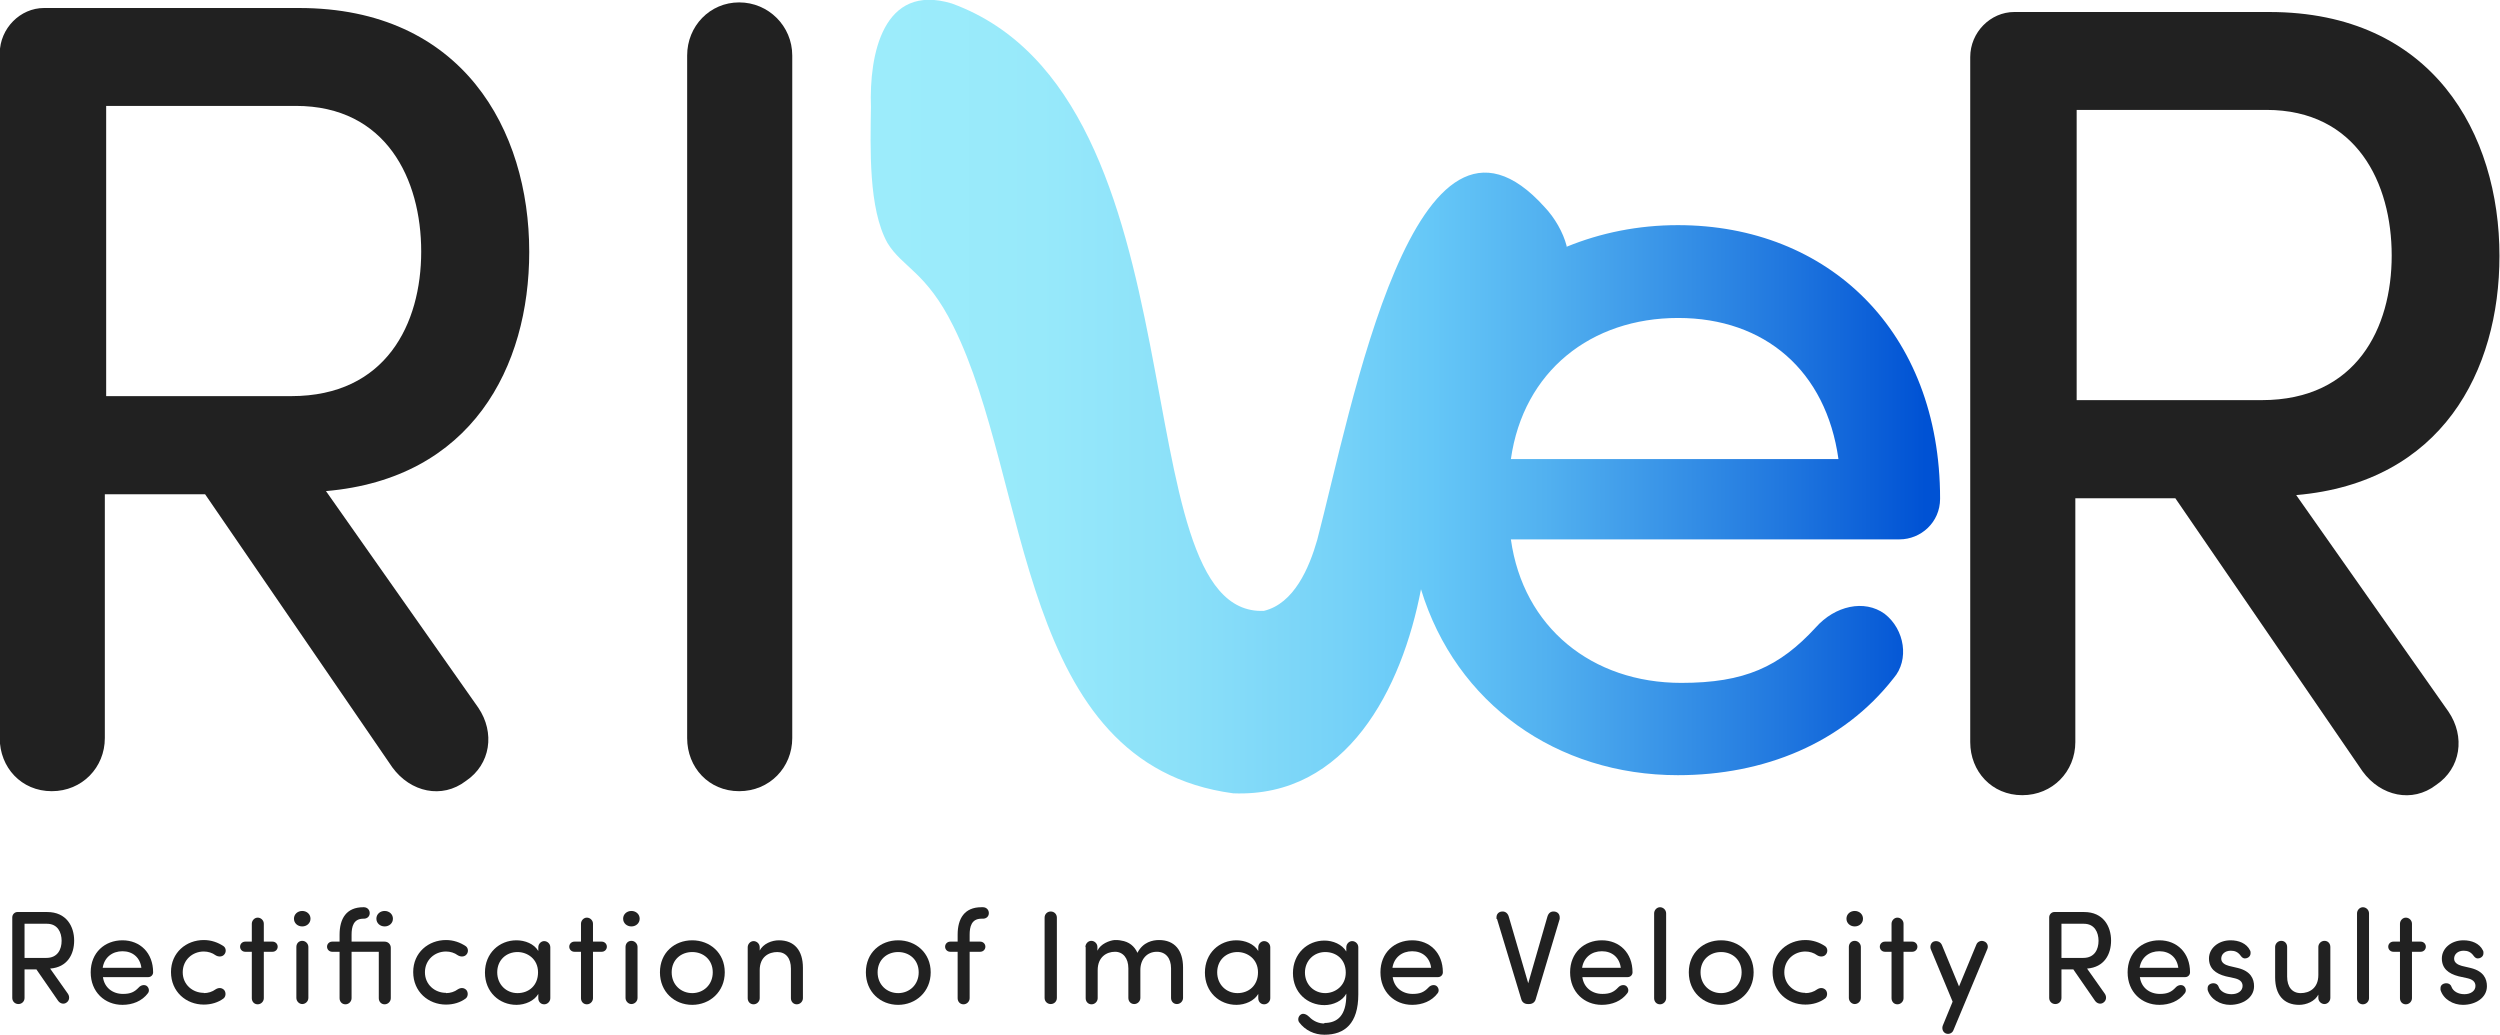
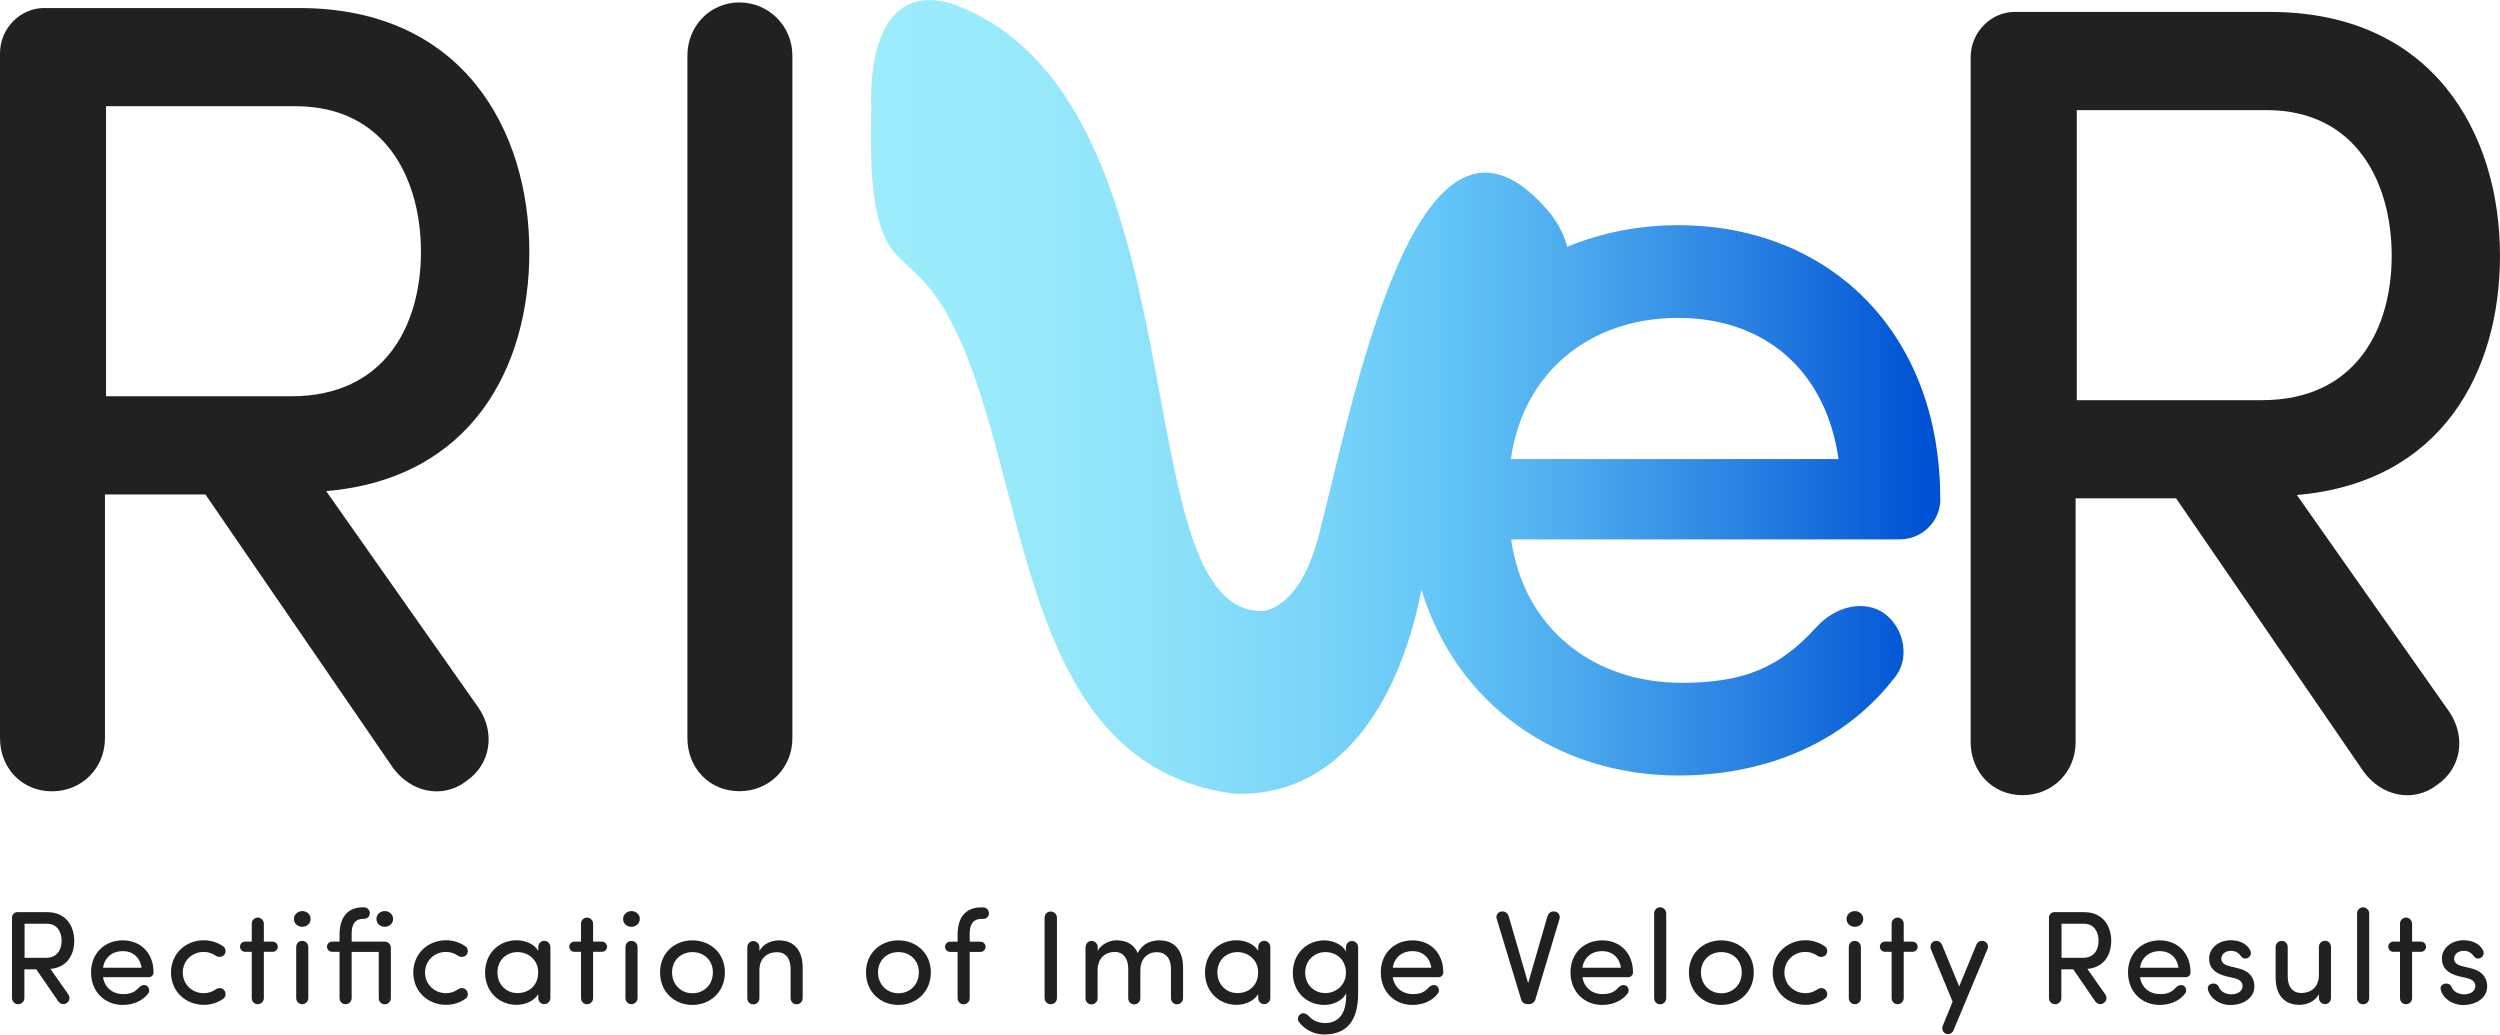
- <svg xmlns="http://www.w3.org/2000/svg" id="Layer_1" data-name="Layer 1" viewBox="0 0 93.72 38.78">
+ <svg xmlns="http://www.w3.org/2000/svg" id="Layer_1" data-name="Layer 1" viewBox="0 0 276.76 114.52">
  <defs>
    <style>
      .cls-1 {
        fill: url(#linear-gradient);
      }

      .cls-2 {
        fill: #212121;
      }
    </style>
-     <linearGradient id="linear-gradient" x1="33.62" y1="14.88" x2="72.16" y2="14.88" gradientUnits="userSpaceOnUse">
+     <linearGradient id="linear-gradient" x1="99.3" y1="43.93" x2="213.1" y2="43.93" gradientUnits="userSpaceOnUse">
      <stop offset="0" stop-color="#9cecfb" />
      <stop offset=".14" stop-color="#97e9fa" />
      <stop offset=".28" stop-color="#8be0f9" />
      <stop offset=".43" stop-color="#76d2f8" />
      <stop offset=".52" stop-color="#65c7f7" />
      <stop offset=".63" stop-color="#52b1f0" />
      <stop offset=".86" stop-color="#2178df" />
      <stop offset="1" stop-color="#0052d4" />
    </linearGradient>
  </defs>
-   <polygon points="45.4 11.3 45.4 11.3 45.4 11.3 45.4 11.3" />
-   <path class="cls-2" d="M7.7,18.53h-3.77v9.14c0,1.1-.85,1.99-1.99,1.99s-1.95-.89-1.95-1.99V1.99C0,1.06.76.3,1.65.3h9.56c6.13,0,8.63,4.57,8.63,9.14,0,4.32-2.16,8.5-7.62,8.97l5.71,8.12c.63.93.47,2.12-.47,2.75-.89.68-2.07.42-2.75-.51l-7.02-10.24ZM3.98,3.98v10.87h6.94c3.55,0,4.87-2.71,4.87-5.42s-1.31-5.46-4.7-5.46H3.98Z" />
-   <path class="cls-2" d="M29.7,27.67c0,1.1-.85,1.99-1.99,1.99s-1.95-.89-1.95-1.99V2.08c0-1.1.85-1.99,1.95-1.99s1.99.89,1.99,1.99v25.59Z" />
-   <path class="cls-2" d="M81.57,18.68h-3.77v9.14c0,1.1-.85,1.99-1.99,1.99s-1.95-.89-1.95-1.99V2.14c0-.93.76-1.69,1.65-1.69h9.56c6.13,0,8.63,4.57,8.63,9.14,0,4.32-2.16,8.5-7.62,8.97l5.71,8.12c.63.93.47,2.12-.47,2.75-.89.68-2.07.42-2.75-.51l-7.02-10.24ZM77.85,4.13v10.87h6.94c3.55,0,4.87-2.71,4.87-5.42s-1.31-5.46-4.7-5.46h-7.11Z" />
+   <polygon points="134.08 33.37 134.07 33.37 134.08 33.38 134.08 33.37" />
+   <path class="cls-2" d="M22.74,54.74h-11.12v26.99c0,3.25-2.5,5.87-5.87,5.87s-5.75-2.62-5.75-5.87V5.89C0,3.14,2.25.89,4.87.89h28.24c18.12,0,25.49,13.49,25.49,26.99,0,12.74-6.37,25.11-22.49,26.49l16.87,23.99c1.87,2.75,1.37,6.25-1.37,8.12-2.62,2-6.12,1.25-8.12-1.5l-20.74-30.23ZM11.74,11.76v32.11h20.49c10.49,0,14.37-8,14.37-15.99s-3.87-16.12-13.87-16.12H11.74Z" />
+   <path class="cls-2" d="M87.72,81.72c0,3.25-2.5,5.87-5.87,5.87s-5.75-2.62-5.75-5.87V6.14c0-3.25,2.5-5.87,5.75-5.87s5.87,2.62,5.87,5.87v75.59Z" />
+   <path class="cls-2" d="M240.9,55.17h-11.12v26.99c0,3.25-2.5,5.87-5.87,5.87s-5.75-2.62-5.75-5.87V6.32c0-2.75,2.25-5,4.87-5h28.24c18.12,0,25.49,13.49,25.49,26.99,0,12.74-6.37,25.11-22.49,26.49l16.87,23.99c1.87,2.75,1.37,6.25-1.37,8.12-2.62,2-6.12,1.25-8.12-1.5l-20.74-30.23ZM229.91,12.19v32.11h20.49c10.49,0,14.37-8,14.37-15.99s-3.87-16.12-13.87-16.12h-20.99Z" />
  <g>
-     <path class="cls-2" d="M1.36,36.34h-.44v1.07c0,.13-.1.23-.23.23s-.23-.1-.23-.23v-3.02c0-.11.09-.2.19-.2h1.12c.72,0,1.01.54,1.01,1.07,0,.51-.25,1-.9,1.05l.67.95c.07.11.05.25-.05.32-.1.08-.24.05-.32-.06l-.83-1.2ZM.92,34.63v1.28h.82c.42,0,.57-.32.57-.64s-.15-.64-.55-.64h-.84Z" />
-     <path class="cls-2" d="M5.57,36.63h-1.71c.05.39.36.63.75.63.28,0,.43-.07.59-.24.08-.09.21-.12.3-.06.09.07.11.2.04.28-.22.29-.57.43-.95.43-.66,0-1.19-.48-1.19-1.22s.53-1.2,1.19-1.2,1.15.47,1.15,1.2c0,.1-.08.18-.18.18ZM5.3,36.28c-.05-.39-.33-.62-.71-.62s-.68.23-.74.62h1.44Z" />
-     <path class="cls-2" d="M7.64,37.23c.16,0,.32-.05.44-.14.11-.07.23-.07.32.02.08.09.07.25-.02.32-.2.15-.46.23-.74.23-.66,0-1.23-.48-1.23-1.22,0-.73.57-1.2,1.23-1.2.28,0,.53.09.74.23.1.07.11.23.02.32-.07.08-.21.09-.32.02-.12-.09-.28-.14-.44-.14-.42,0-.79.31-.79.78,0,.46.37.77.79.77Z" />
-     <path class="cls-2" d="M9.19,35.68c-.1,0-.19-.08-.19-.19s.09-.19.19-.19h.25v-.67c0-.12.1-.23.22-.23s.23.1.23.23v.67h.33c.1,0,.19.08.19.19s-.09.19-.19.19h-.33v1.74c0,.12-.1.23-.23.23s-.22-.1-.22-.23v-1.74h-.25Z" />
-     <path class="cls-2" d="M11.33,34.15c.17,0,.31.12.31.29s-.14.29-.31.29-.31-.12-.31-.29.14-.29.31-.29ZM11.56,35.5c0-.12-.1-.23-.23-.23s-.22.1-.22.23v1.91c0,.12.1.23.22.23s.23-.1.23-.23v-1.91Z" />
-     <path class="cls-2" d="M13.18,35.68v1.74c0,.12-.1.23-.23.23s-.22-.1-.22-.23v-1.74h-.28c-.1,0-.19-.08-.19-.19s.09-.19.19-.19h.28v-.26c0-.61.26-1.03.89-1.03h.02c.12,0,.22.09.22.22s-.1.21-.22.21h-.02c-.37,0-.44.3-.44.6v.26h1.24c.13,0,.23.1.23.23v1.89c0,.12-.1.23-.23.23s-.22-.1-.22-.23v-1.74h-1.01ZM14.42,34.15c.17,0,.31.12.31.29s-.14.29-.31.29-.31-.12-.31-.29.14-.29.31-.29Z" />
-     <path class="cls-2" d="M16.72,37.23c.16,0,.32-.05.44-.14.11-.07.23-.07.32.02.08.09.07.25-.02.32-.2.15-.46.23-.74.23-.66,0-1.23-.48-1.23-1.22,0-.73.57-1.2,1.23-1.2.28,0,.53.09.74.23.1.07.11.23.02.32-.07.08-.21.09-.32.02-.12-.09-.28-.14-.44-.14-.42,0-.79.31-.79.78,0,.46.37.77.79.77Z" />
-     <path class="cls-2" d="M20.18,37.26c-.15.26-.49.41-.82.41-.64,0-1.18-.48-1.18-1.21s.54-1.21,1.18-1.21c.32,0,.66.13.82.4v-.14c0-.12.1-.23.22-.23s.23.1.23.23v1.91c0,.12-.1.23-.23.23s-.22-.1-.22-.23v-.15ZM19.4,35.69c-.42,0-.76.3-.76.76s.34.78.76.78.77-.28.77-.78-.4-.76-.77-.76Z" />
-     <path class="cls-2" d="M21.53,35.68c-.1,0-.19-.08-.19-.19s.09-.19.19-.19h.25v-.67c0-.12.1-.23.22-.23s.23.1.23.23v.67h.33c.1,0,.19.08.19.19s-.09.19-.19.19h-.33v1.74c0,.12-.1.23-.23.23s-.22-.1-.22-.23v-1.74h-.25Z" />
-     <path class="cls-2" d="M23.67,34.15c.17,0,.31.12.31.29s-.14.29-.31.29-.31-.12-.31-.29.14-.29.31-.29ZM23.9,35.5c0-.12-.1-.23-.23-.23s-.22.1-.22.23v1.91c0,.12.1.23.22.23s.23-.1.23-.23v-1.91Z" />
-     <path class="cls-2" d="M24.74,36.45c0-.74.55-1.2,1.21-1.2s1.22.47,1.22,1.2-.56,1.22-1.22,1.22-1.21-.48-1.21-1.22ZM26.72,36.45c0-.47-.35-.76-.77-.76s-.77.29-.77.76.35.78.77.78.77-.31.77-.78Z" />
-     <path class="cls-2" d="M28.47,35.65c.14-.28.47-.4.73-.4.58,0,.9.38.9,1.03v1.14c0,.12-.1.23-.23.23s-.22-.1-.22-.23v-1.11c0-.39-.19-.62-.51-.62s-.66.18-.66.68v1.05c0,.12-.1.23-.23.23s-.22-.1-.22-.23v-1.91c0-.12.1-.23.22-.23s.23.1.23.23v.14Z" />
-     <path class="cls-2" d="M32.46,36.45c0-.74.55-1.2,1.21-1.2s1.22.47,1.22,1.2-.56,1.22-1.22,1.22-1.21-.48-1.21-1.22ZM34.44,36.45c0-.47-.35-.76-.77-.76s-.77.29-.77.76.35.78.77.78.77-.31.77-.78Z" />
-     <path class="cls-2" d="M36.35,37.42c0,.12-.1.23-.23.23s-.22-.1-.22-.23v-1.74h-.28c-.1,0-.19-.08-.19-.19s.09-.19.19-.19h.28v-.26c0-.61.26-1.03.89-1.03h.06c.12,0,.22.09.22.22s-.1.21-.22.21h-.06c-.37,0-.44.3-.44.6v.26h.4c.1,0,.19.08.19.19s-.09.19-.19.19h-.4v1.74Z" />
-     <path class="cls-2" d="M39.62,37.41c0,.13-.1.23-.23.23s-.23-.1-.23-.23v-3.01c0-.13.1-.23.23-.23s.23.1.23.23v3.01Z" />
-     <path class="cls-2" d="M40.69,35.5c0-.12.1-.23.22-.23s.23.1.23.23v.14c.12-.26.45-.38.64-.4.09,0,.17,0,.25.02.29.04.5.21.61.46.21-.41.58-.48.81-.48.58,0,.9.38.9,1.03v1.14c0,.12-.1.23-.23.23s-.22-.1-.22-.23v-1.11c0-.38-.2-.62-.53-.62-.38,0-.62.29-.62.68v1.05c0,.12-.1.23-.23.23s-.22-.1-.22-.23v-1.11c0-.38-.2-.62-.5-.62-.32,0-.65.2-.65.69v1.05c0,.12-.1.23-.23.23s-.22-.1-.22-.23v-1.91Z" />
-     <path class="cls-2" d="M47.17,37.26c-.15.26-.49.41-.82.41-.64,0-1.18-.48-1.18-1.21s.54-1.21,1.18-1.21c.32,0,.66.13.82.4v-.14c0-.12.1-.23.22-.23s.23.1.23.23v1.91c0,.12-.1.23-.23.23s-.22-.1-.22-.23v-.15ZM46.39,35.69c-.42,0-.76.3-.76.76s.34.78.76.78.77-.28.77-.78-.4-.76-.77-.76Z" />
-     <path class="cls-2" d="M49.64,38.35c.5,0,.83-.28.83-1.05,0-.02,0-.03,0-.05-.14.27-.49.43-.82.43-.64,0-1.18-.47-1.18-1.2s.54-1.22,1.18-1.22c.32,0,.66.14.82.41v-.16c0-.12.1-.23.22-.23s.23.1.23.23v1.77c0,1.09-.51,1.51-1.27,1.51-.37,0-.72-.16-.95-.47-.06-.09-.03-.23.07-.29.09-.06.22,0,.31.09.15.16.36.25.57.25ZM49.68,35.69c-.42,0-.76.32-.76.77s.34.77.76.77c.37,0,.77-.27.77-.77s-.36-.77-.77-.77Z" />
-     <path class="cls-2" d="M53.92,36.63h-1.71c.05.39.36.63.75.63.28,0,.43-.07.59-.24.08-.09.21-.12.3-.06.09.07.11.2.04.28-.22.29-.57.43-.95.43-.66,0-1.19-.48-1.19-1.22s.53-1.2,1.19-1.2,1.15.47,1.15,1.2c0,.1-.08.18-.18.18ZM53.65,36.28c-.05-.39-.33-.62-.71-.62s-.68.23-.74.62h1.44Z" />
-     <path class="cls-2" d="M56.1,34.45s0-.04,0-.06c0-.12.08-.22.23-.22.1,0,.19.06.23.19l.73,2.5.72-2.5c.04-.13.12-.19.23-.19.14,0,.23.09.23.22,0,.02,0,.04,0,.06l-.9,3.01c-.03.11-.12.18-.25.18h-.04c-.13,0-.22-.07-.25-.18l-.91-3.01Z" />
-     <path class="cls-2" d="M61.03,36.63h-1.71c.05.39.36.63.75.63.28,0,.43-.07.59-.24.08-.09.21-.12.3-.06.09.07.11.2.04.28-.22.29-.57.43-.95.43-.66,0-1.19-.48-1.19-1.22s.53-1.2,1.19-1.2,1.15.47,1.15,1.2c0,.1-.08.18-.18.18ZM60.76,36.28c-.05-.39-.33-.62-.71-.62s-.68.23-.74.62h1.44Z" />
-     <path class="cls-2" d="M62.46,37.42c0,.12-.1.23-.23.23s-.22-.1-.22-.23v-3.18c0-.12.1-.23.22-.23s.23.1.23.23v3.18Z" />
-     <path class="cls-2" d="M63.31,36.45c0-.74.55-1.2,1.21-1.2s1.22.47,1.22,1.2-.56,1.22-1.22,1.22-1.21-.48-1.21-1.22ZM65.29,36.45c0-.47-.35-.76-.77-.76s-.77.29-.77.76.35.78.77.78.77-.31.77-.78Z" />
-     <path class="cls-2" d="M67.68,37.23c.16,0,.32-.05.44-.14.11-.07.23-.07.32.02.08.09.07.25-.02.32-.2.15-.46.23-.74.23-.66,0-1.23-.48-1.23-1.22,0-.73.57-1.2,1.23-1.2.28,0,.53.09.74.23.1.07.11.23.02.32-.07.08-.21.09-.32.02-.12-.09-.28-.14-.44-.14-.42,0-.79.31-.79.78,0,.46.37.77.79.77Z" />
-     <path class="cls-2" d="M69.53,34.15c.17,0,.31.12.31.29s-.14.29-.31.29-.31-.12-.31-.29.14-.29.31-.29ZM69.76,35.5c0-.12-.1-.23-.23-.23s-.22.1-.22.23v1.91c0,.12.1.23.22.23s.23-.1.23-.23v-1.91Z" />
-     <path class="cls-2" d="M70.66,35.68c-.1,0-.19-.08-.19-.19s.09-.19.19-.19h.25v-.67c0-.12.1-.23.22-.23s.23.1.23.23v.67h.33c.1,0,.19.08.19.19s-.09.19-.19.19h-.33v1.74c0,.12-.1.23-.23.23s-.22-.1-.22-.23v-1.74h-.25Z" />
-     <path class="cls-2" d="M73.44,36.98l.65-1.57c.04-.11.18-.17.29-.12.12.04.17.18.12.29l-1.27,3.04c-.04.11-.17.17-.29.12-.11-.05-.15-.18-.11-.29l.37-.9-.82-1.97c-.04-.11.01-.26.13-.29.12-.03.24.02.29.14l.64,1.55Z" />
-     <path class="cls-2" d="M77.72,36.34h-.44v1.07c0,.13-.1.23-.23.23s-.23-.1-.23-.23v-3.02c0-.11.09-.2.19-.2h1.12c.72,0,1.01.54,1.01,1.07,0,.51-.25,1-.9,1.05l.67.95c.07.11.05.25-.05.32-.1.08-.24.05-.32-.06l-.83-1.2ZM77.28,34.63v1.28h.82c.42,0,.57-.32.57-.64s-.15-.64-.55-.64h-.84Z" />
-     <path class="cls-2" d="M81.93,36.63h-1.71c.05.39.36.63.75.63.28,0,.43-.07.59-.24.08-.09.21-.12.3-.06.09.07.11.2.04.28-.22.29-.57.43-.95.43-.66,0-1.19-.48-1.19-1.22s.53-1.2,1.19-1.2,1.15.47,1.15,1.2c0,.1-.08.18-.18.18ZM81.66,36.28c-.05-.39-.33-.62-.71-.62s-.68.23-.74.62h1.44Z" />
-     <path class="cls-2" d="M83.66,37.27c.23,0,.41-.12.41-.31,0-.17-.13-.25-.31-.29l-.32-.07c-.39-.1-.63-.3-.63-.67s.34-.68.81-.68c.3,0,.6.11.73.38.02.03.02.07.02.1,0,.15-.14.2-.21.2-.06,0-.11-.03-.16-.1-.1-.14-.22-.19-.37-.19-.22,0-.36.13-.36.3,0,.15.14.23.29.27l.34.08c.48.12.6.41.6.68,0,.43-.42.7-.9.7-.36,0-.73-.2-.84-.56,0-.02,0-.05,0-.07,0-.12.11-.18.22-.18.08,0,.16.04.19.13.06.17.25.28.48.28Z" />
-     <path class="cls-2" d="M86.92,37.27c-.14.28-.47.4-.73.4-.58,0-.9-.38-.9-1.03v-1.14c0-.12.1-.23.23-.23s.22.1.22.23v1.11c0,.39.19.62.51.62s.66-.18.66-.68v-1.05c0-.12.1-.23.23-.23s.22.1.22.23v1.91c0,.12-.1.23-.22.23s-.23-.1-.23-.23v-.14Z" />
-     <path class="cls-2" d="M88.81,37.42c0,.12-.1.23-.23.23s-.22-.1-.22-.23v-3.18c0-.12.1-.23.22-.23s.23.1.23.23v3.18Z" />
-     <path class="cls-2" d="M89.72,35.68c-.1,0-.19-.08-.19-.19s.09-.19.19-.19h.25v-.67c0-.12.1-.23.22-.23s.23.1.23.23v.67h.33c.1,0,.19.08.19.19s-.09.19-.19.19h-.33v1.74c0,.12-.1.23-.23.23s-.22-.1-.22-.23v-1.74h-.25Z" />
-     <path class="cls-2" d="M92.39,37.27c.23,0,.41-.12.41-.31,0-.17-.13-.25-.31-.29l-.32-.07c-.39-.1-.63-.3-.63-.67s.34-.68.81-.68c.3,0,.6.11.73.38.02.03.02.07.02.1,0,.15-.14.2-.21.2-.06,0-.11-.03-.16-.1-.1-.14-.22-.19-.37-.19-.22,0-.36.13-.36.3,0,.15.14.23.29.27l.34.08c.48.12.6.41.6.68,0,.43-.42.7-.9.7-.36,0-.73-.2-.84-.56,0-.02,0-.05,0-.07,0-.12.11-.18.22-.18.08,0,.16.04.19.13.06.17.25.28.48.28Z" />
+     <path class="cls-2" d="M4.01,107.31h-1.31v3.17c0,.38-.29.69-.69.69s-.68-.31-.68-.69v-8.91c0-.32.26-.59.57-.59h3.32c2.13,0,3,1.59,3,3.17,0,1.5-.75,2.95-2.64,3.11l1.98,2.82c.22.32.16.73-.16.95-.31.23-.72.15-.95-.18l-2.44-3.55ZM2.72,102.26v3.77h2.41c1.23,0,1.69-.94,1.69-1.88s-.46-1.89-1.63-1.89h-2.47Z" />
+     <path class="cls-2" d="M16.46,108.18h-5.05c.16,1.15,1.06,1.87,2.22,1.87.82,0,1.28-.21,1.75-.72.25-.28.63-.37.9-.18.26.21.32.6.12.84-.66.85-1.69,1.26-2.81,1.26-1.95,0-3.51-1.42-3.51-3.6s1.56-3.55,3.51-3.55,3.41,1.38,3.41,3.55c0,.31-.25.53-.53.53ZM15.67,107.13c-.16-1.15-.98-1.84-2.09-1.84s-2.01.69-2.17,1.84h4.26Z" />
+     <path class="cls-2" d="M22.55,109.95c.49,0,.94-.15,1.31-.41.32-.21.69-.22.94.06.25.28.22.75-.07.95-.6.44-1.35.69-2.17.69-1.95,0-3.63-1.42-3.63-3.6.02-2.14,1.69-3.55,3.63-3.55.82,0,1.56.26,2.17.69.29.21.32.68.07.95-.22.23-.63.28-.94.06-.37-.26-.82-.41-1.31-.41-1.23,0-2.32.92-2.32,2.31.03,1.35,1.1,2.26,2.32,2.26Z" />
+     <path class="cls-2" d="M27.14,105.37c-.31,0-.57-.25-.57-.57s.26-.56.57-.56h.73v-1.98c0-.37.29-.68.66-.68s.68.31.68.68v1.98h.97c.31,0,.57.25.57.57s-.26.56-.57.56h-.97v5.12c0,.37-.29.68-.68.68s-.66-.31-.66-.68v-5.12h-.73Z" />
+     <path class="cls-2" d="M33.46,100.86c.51,0,.93.37.93.87s-.41.87-.93.87-.92-.37-.92-.87.43-.87.92-.87ZM34.13,104.84c0-.37-.29-.68-.68-.68s-.66.31-.66.68v5.65c0,.37.29.68.66.68s.68-.31.68-.68v-5.65Z" />
+     <path class="cls-2" d="M38.93,105.37v5.12c0,.37-.29.68-.68.68s-.66-.31-.66-.68v-5.12h-.82c-.31,0-.57-.25-.57-.57s.26-.56.57-.56h.82v-.76c0-1.81.78-3.04,2.63-3.04h.07c.35,0,.65.28.65.65s-.29.63-.65.63h-.07c-1.1,0-1.31.88-1.29,1.76v.76h3.66c.38,0,.68.31.68.68v5.58c0,.37-.29.68-.68.68s-.66-.31-.66-.68v-5.12h-3ZM42.59,100.86c.51,0,.93.37.93.87s-.41.87-.93.87-.92-.37-.92-.87.43-.87.92-.87Z" />
+     <path class="cls-2" d="M49.37,109.95c.49,0,.94-.15,1.31-.41.32-.21.69-.22.94.06.25.28.22.75-.07.95-.6.44-1.35.69-2.17.69-1.95,0-3.63-1.42-3.63-3.6.02-2.14,1.69-3.55,3.63-3.55.82,0,1.56.26,2.17.69.29.21.32.68.07.95-.22.23-.63.28-.94.06-.37-.26-.82-.41-1.31-.41-1.23,0-2.32.92-2.32,2.31.03,1.35,1.1,2.26,2.32,2.26Z" />
+     <path class="cls-2" d="M59.59,110.04c-.45.78-1.45,1.2-2.41,1.2-1.88,0-3.48-1.41-3.48-3.58s1.6-3.57,3.48-3.57c.95,0,1.95.4,2.41,1.17v-.43c0-.37.29-.68.66-.68s.68.31.68.68v5.65c0,.37-.29.68-.68.68s-.66-.31-.66-.68v-.45ZM57.3,105.4c-1.23,0-2.23.88-2.23,2.25s1,2.29,2.23,2.29,2.28-.84,2.28-2.29-1.17-2.25-2.28-2.25Z" />
+     <path class="cls-2" d="M63.59,105.37c-.31,0-.57-.25-.57-.57s.26-.56.57-.56h.73v-1.98c0-.37.29-.68.66-.68s.68.31.68.68v1.98h.97c.31,0,.57.25.57.57s-.26.56-.57.56h-.97v5.12c0,.37-.29.68-.68.68s-.66-.31-.66-.68v-5.12h-.73Z" />
+     <path class="cls-2" d="M69.9,100.86c.51,0,.93.37.93.87s-.41.87-.93.87-.92-.37-.92-.87.43-.87.92-.87ZM70.58,104.84c0-.37-.29-.68-.68-.68s-.66.31-.66.68v5.65c0,.37.29.68.66.68s.68-.31.68-.68v-5.65Z" />
+     <path class="cls-2" d="M73.07,107.65c0-2.17,1.63-3.55,3.58-3.55s3.6,1.38,3.6,3.55-1.64,3.6-3.6,3.6-3.58-1.42-3.58-3.6ZM78.92,107.65c0-1.38-1.03-2.25-2.26-2.25s-2.26.87-2.26,2.25,1.03,2.31,2.26,2.31,2.26-.91,2.26-2.31Z" />
+     <path class="cls-2" d="M84.08,105.27c.41-.82,1.4-1.17,2.14-1.17,1.7,0,2.64,1.12,2.64,3.04v3.36c0,.37-.29.68-.68.68s-.66-.31-.66-.68v-3.27c0-1.15-.57-1.82-1.51-1.82s-1.94.54-1.94,2v3.1c0,.37-.29.68-.68.68s-.66-.31-.66-.68v-5.65c0-.37.29-.68.66-.68s.68.31.68.68v.43Z" />
+     <path class="cls-2" d="M95.87,107.65c0-2.17,1.63-3.55,3.58-3.55s3.6,1.38,3.6,3.55-1.64,3.6-3.6,3.6-3.58-1.42-3.58-3.6ZM101.72,107.65c0-1.38-1.03-2.25-2.26-2.25s-2.26.87-2.26,2.25,1.03,2.31,2.26,2.31,2.26-.91,2.26-2.31Z" />
+     <path class="cls-2" d="M107.35,110.5c0,.37-.29.68-.68.68s-.66-.31-.66-.68v-5.12h-.82c-.31,0-.57-.25-.57-.57s.26-.56.57-.56h.82v-.76c0-1.81.78-3.04,2.63-3.04h.19c.35,0,.65.28.65.65s-.29.63-.65.63h-.19c-1.1,0-1.31.88-1.29,1.76v.76h1.19c.31,0,.57.25.57.57s-.26.56-.57.56h-1.19v5.12Z" />
+     <path class="cls-2" d="M117.01,110.48c0,.38-.29.69-.69.69s-.68-.31-.68-.69v-8.88c0-.38.29-.69.68-.69s.69.31.69.69v8.88Z" />
+     <path class="cls-2" d="M120.18,104.84c0-.37.29-.68.66-.68s.68.31.68.68v.43c.37-.76,1.34-1.13,1.89-1.17.26-.01.51,0,.75.04.87.13,1.47.62,1.79,1.37.63-1.22,1.7-1.41,2.38-1.41,1.72,0,2.64,1.12,2.64,3.04v3.36c0,.37-.29.68-.68.68s-.66-.31-.66-.68v-3.27c0-1.13-.59-1.82-1.57-1.82-1.13-.01-1.82.85-1.82,2v3.1c0,.37-.29.68-.68.68s-.66-.31-.66-.68v-3.29c0-1.13-.59-1.84-1.48-1.84-.95,0-1.91.59-1.91,2.03v3.1c0,.37-.29.68-.68.68s-.66-.31-.66-.68v-5.65Z" />
+     <path class="cls-2" d="M139.29,110.04c-.45.78-1.45,1.2-2.41,1.2-1.88,0-3.48-1.41-3.48-3.58s1.6-3.57,3.48-3.57c.95,0,1.95.4,2.41,1.17v-.43c0-.37.29-.68.66-.68s.68.31.68.68v5.65c0,.37-.29.68-.68.68s-.66-.31-.66-.68v-.45ZM137,105.4c-1.23,0-2.23.88-2.23,2.25s1,2.29,2.23,2.29,2.28-.84,2.28-2.29-1.17-2.25-2.28-2.25Z" />
+     <path class="cls-2" d="M146.59,113.26c1.48,0,2.44-.84,2.44-3.11,0-.06,0-.1-.02-.16-.41.81-1.45,1.26-2.41,1.26-1.88,0-3.48-1.38-3.48-3.55s1.6-3.6,3.48-3.6c.95,0,1.95.43,2.41,1.22v-.47c0-.37.29-.68.66-.68s.68.31.68.68v5.21c-.02,3.23-1.5,4.46-3.76,4.46-1.09,0-2.11-.49-2.81-1.4-.19-.28-.09-.69.22-.87.28-.18.65-.03.91.26.44.49,1.07.73,1.67.73ZM146.72,105.4c-1.23,0-2.23.94-2.23,2.28s1,2.26,2.23,2.26c1.1,0,2.28-.81,2.28-2.26s-1.06-2.28-2.28-2.28Z" />
+     <path class="cls-2" d="M159.24,108.18h-5.05c.16,1.15,1.06,1.87,2.22,1.87.82,0,1.28-.21,1.75-.72.25-.28.63-.37.9-.18.26.21.32.6.12.84-.66.85-1.69,1.26-2.81,1.26-1.95,0-3.51-1.42-3.51-3.6s1.56-3.55,3.51-3.55,3.41,1.38,3.41,3.55c0,.31-.25.53-.53.53ZM158.45,107.13c-.16-1.15-.98-1.84-2.09-1.84s-2.01.69-2.17,1.84h4.26Z" />
+     <path class="cls-2" d="M165.69,101.74c-.01-.06-.03-.13-.03-.19,0-.37.25-.65.68-.65.31,0,.57.18.69.57l2.14,7.37,2.13-7.37c.12-.4.37-.57.69-.57.43,0,.68.28.68.65,0,.06-.01.13-.03.19l-2.66,8.88c-.1.32-.35.54-.73.54h-.13c-.4,0-.65-.22-.73-.54l-2.69-8.88Z" />
+     <path class="cls-2" d="M180.24,108.18h-5.05c.16,1.15,1.06,1.87,2.22,1.87.82,0,1.28-.21,1.75-.72.25-.28.63-.37.9-.18.26.21.32.6.12.84-.66.85-1.69,1.26-2.81,1.26-1.95,0-3.51-1.42-3.51-3.6s1.56-3.55,3.51-3.55,3.41,1.38,3.41,3.55c0,.31-.25.53-.53.53ZM179.44,107.13c-.16-1.15-.98-1.84-2.09-1.84s-2.01.69-2.17,1.84h4.26Z" />
+     <path class="cls-2" d="M184.46,110.5c0,.37-.29.68-.68.68s-.66-.31-.66-.68v-9.38c0-.37.29-.68.66-.68s.68.31.68.68v9.38Z" />
+     <path class="cls-2" d="M186.97,107.65c0-2.17,1.63-3.55,3.58-3.55s3.6,1.38,3.6,3.55-1.64,3.6-3.6,3.6-3.58-1.42-3.58-3.6ZM192.82,107.65c0-1.38-1.03-2.25-2.26-2.25s-2.26.87-2.26,2.25,1.03,2.31,2.26,2.31,2.26-.91,2.26-2.31Z" />
+     <path class="cls-2" d="M199.86,109.95c.49,0,.94-.15,1.31-.41.32-.21.69-.22.94.06.25.28.22.75-.07.95-.6.44-1.35.69-2.17.69-1.95,0-3.63-1.42-3.63-3.6.02-2.14,1.69-3.55,3.63-3.55.82,0,1.56.26,2.17.69.29.21.32.68.07.95-.22.23-.63.28-.94.06-.37-.26-.82-.41-1.31-.41-1.23,0-2.32.92-2.32,2.31.03,1.35,1.1,2.26,2.32,2.26Z" />
+     <path class="cls-2" d="M205.34,100.86c.51,0,.93.37.93.87s-.41.87-.93.87-.92-.37-.92-.87.43-.87.92-.87ZM206.01,104.84c0-.37-.29-.68-.68-.68s-.66.31-.66.68v5.65c0,.37.29.68.66.68s.68-.31.68-.68v-5.65Z" />
+     <path class="cls-2" d="M208.68,105.37c-.31,0-.57-.25-.57-.57s.26-.56.57-.56h.73v-1.98c0-.37.29-.68.66-.68s.68.31.68.68v1.98h.97c.31,0,.57.25.57.57s-.26.56-.57.56h-.97v5.12c0,.37-.29.68-.68.68s-.66-.31-.66-.68v-5.12h-.73Z" />
+     <path class="cls-2" d="M216.89,109.2l1.91-4.63c.13-.34.53-.5.87-.37.35.13.5.53.35.87l-3.76,8.99c-.13.34-.51.5-.87.37-.32-.15-.46-.53-.32-.87l1.09-2.67-2.41-5.83c-.12-.34.04-.76.4-.87.37-.1.7.06.85.43l1.89,4.58Z" />
+     <path class="cls-2" d="M229.51,107.31h-1.31v3.17c0,.38-.29.69-.69.69s-.68-.31-.68-.69v-8.91c0-.32.26-.59.57-.59h3.32c2.13,0,3,1.59,3,3.17,0,1.5-.75,2.95-2.64,3.11l1.98,2.82c.22.32.16.73-.16.95-.31.23-.72.15-.95-.18l-2.44-3.55ZM228.22,102.26v3.77h2.41c1.23,0,1.69-.94,1.69-1.88s-.46-1.89-1.63-1.89h-2.47Z" />
+     <path class="cls-2" d="M241.96,108.18h-5.05c.16,1.15,1.06,1.87,2.22,1.87.82,0,1.28-.21,1.75-.72.25-.28.63-.37.9-.18.26.21.32.6.12.84-.66.85-1.69,1.26-2.81,1.26-1.95,0-3.51-1.42-3.51-3.6s1.56-3.55,3.51-3.55,3.41,1.38,3.41,3.55c0,.31-.25.53-.53.53ZM241.17,107.13c-.16-1.15-.98-1.84-2.09-1.84s-2.01.69-2.17,1.84h4.26Z" />
+     <path class="cls-2" d="M247.06,110.07c.69,0,1.2-.37,1.2-.91,0-.5-.4-.75-.91-.87l-.94-.22c-1.16-.31-1.85-.88-1.85-1.97s1.01-2.01,2.39-2.01c.9,0,1.76.32,2.16,1.12.06.1.07.22.07.31,0,.44-.43.6-.63.6-.19,0-.34-.1-.48-.29-.31-.41-.66-.57-1.09-.57-.65,0-1.07.38-1.07.9,0,.44.43.69.87.79l1.01.25c1.42.35,1.78,1.22,1.78,2,0,1.28-1.23,2.06-2.66,2.06-1.06,0-2.14-.59-2.47-1.64-.02-.07-.03-.15-.03-.21,0-.35.34-.53.65-.53.23,0,.47.12.57.38.19.5.73.82,1.42.82Z" />
+     <path class="cls-2" d="M256.7,110.07c-.41.82-1.39,1.17-2.14,1.17-1.7,0-2.64-1.12-2.64-3.04v-3.36c0-.37.29-.68.68-.68s.66.31.66.68v3.27c0,1.15.57,1.82,1.51,1.82s1.94-.54,1.94-2v-3.1c0-.37.29-.68.68-.68s.66.31.66.68v5.65c0,.37-.29.68-.66.68s-.68-.31-.68-.68v-.43Z" />
+     <path class="cls-2" d="M262.28,110.5c0,.37-.29.68-.68.68s-.66-.31-.66-.68v-9.38c0-.37.29-.68.66-.68s.68.31.68.68v9.38Z" />
+     <path class="cls-2" d="M264.96,105.37c-.31,0-.57-.25-.57-.57s.26-.56.57-.56h.73v-1.98c0-.37.29-.68.66-.68s.68.31.68.68v1.98h.97c.31,0,.57.25.57.57s-.26.56-.57.56h-.97v5.12c0,.37-.29.68-.68.68s-.66-.31-.66-.68v-5.12h-.73Z" />
+     <path class="cls-2" d="M272.83,110.07c.69,0,1.2-.37,1.2-.91,0-.5-.4-.75-.91-.87l-.94-.22c-1.16-.31-1.85-.88-1.85-1.97s1.01-2.01,2.39-2.01c.9,0,1.76.32,2.16,1.12.06.1.07.22.07.31,0,.44-.43.6-.63.6-.19,0-.34-.1-.48-.29-.31-.41-.66-.57-1.09-.57-.65,0-1.07.38-1.07.9,0,.44.43.69.87.79l1.01.25c1.42.35,1.78,1.22,1.78,2,0,1.28-1.23,2.06-2.66,2.06-1.06,0-2.14-.59-2.47-1.64-.02-.07-.03-.15-.03-.21,0-.35.34-.53.65-.53.23,0,.47.12.57.38.19.5.73.82,1.42.82Z" />
  </g>
-   <path class="cls-1" d="M72.73,18.69c0-6.27-4.19-10.25-9.83-10.25-1.49,0-2.9.29-4.17.81,0-.01,0-.02,0-.03-.13-.51-.45-1.06-.82-1.45-4.87-5.43-7.25,7.61-8.53,12.47-.3,1.05-.87,2.39-2,2.66-5.46.23-2.02-19.25-11.7-22.77-2.58-.78-3.1,1.92-3.03,3.88-.02,1.53-.1,3.81.62,5.1.56.92,1.46,1.08,2.47,3.12,2.91,5.84,2.37,16.42,10.49,17.51,4.26.17,6.33-3.93,7.04-7.65,1.31,4.3,5.1,6.97,9.63,6.97,3.22,0,6.18-1.19,8.09-3.64.59-.68.42-1.82-.34-2.41-.76-.55-1.86-.3-2.58.51-1.36,1.48-2.67,2.08-5.04,2.08-3.35,0-5.93-2.08-6.39-5.38h14.57c.8,0,1.52-.64,1.52-1.52ZM56.64,17.21c.47-3.3,3.01-5.29,6.27-5.29s5.55,1.99,6.01,5.29h-12.28Z" />
+   <path class="cls-1" d="M214.79,55.2c0-18.51-12.38-30.27-29.02-30.27-4.4,0-8.55.85-12.3,2.4,0-.03,0-.06,0-.09-.37-1.5-1.34-3.14-2.43-4.29-14.38-16.04-21.4,22.46-25.18,36.84-.89,3.1-2.57,7.06-5.9,7.85-16.12.68-5.95-56.85-34.56-67.23-7.62-2.3-9.16,5.67-8.95,11.47-.05,4.52-.29,11.26,1.84,15.06,1.64,2.73,4.32,3.2,7.28,9.21,8.59,17.24,7,48.5,30.99,51.71,12.57.5,18.69-11.59,20.8-22.58,3.87,12.71,15.05,20.57,28.43,20.57,9.51,0,18.26-3.5,23.89-10.76,1.75-2,1.25-5.38-1-7.13-2.25-1.63-5.5-.88-7.63,1.5-4,4.38-7.88,6.13-14.88,6.13-9.88,0-17.51-6.13-18.88-15.88h43.02c2.38,0,4.5-1.88,4.5-4.5ZM167.26,50.82c1.38-9.75,8.88-15.63,18.51-15.63s16.38,5.88,17.76,15.63h-36.27Z" />
</svg>
